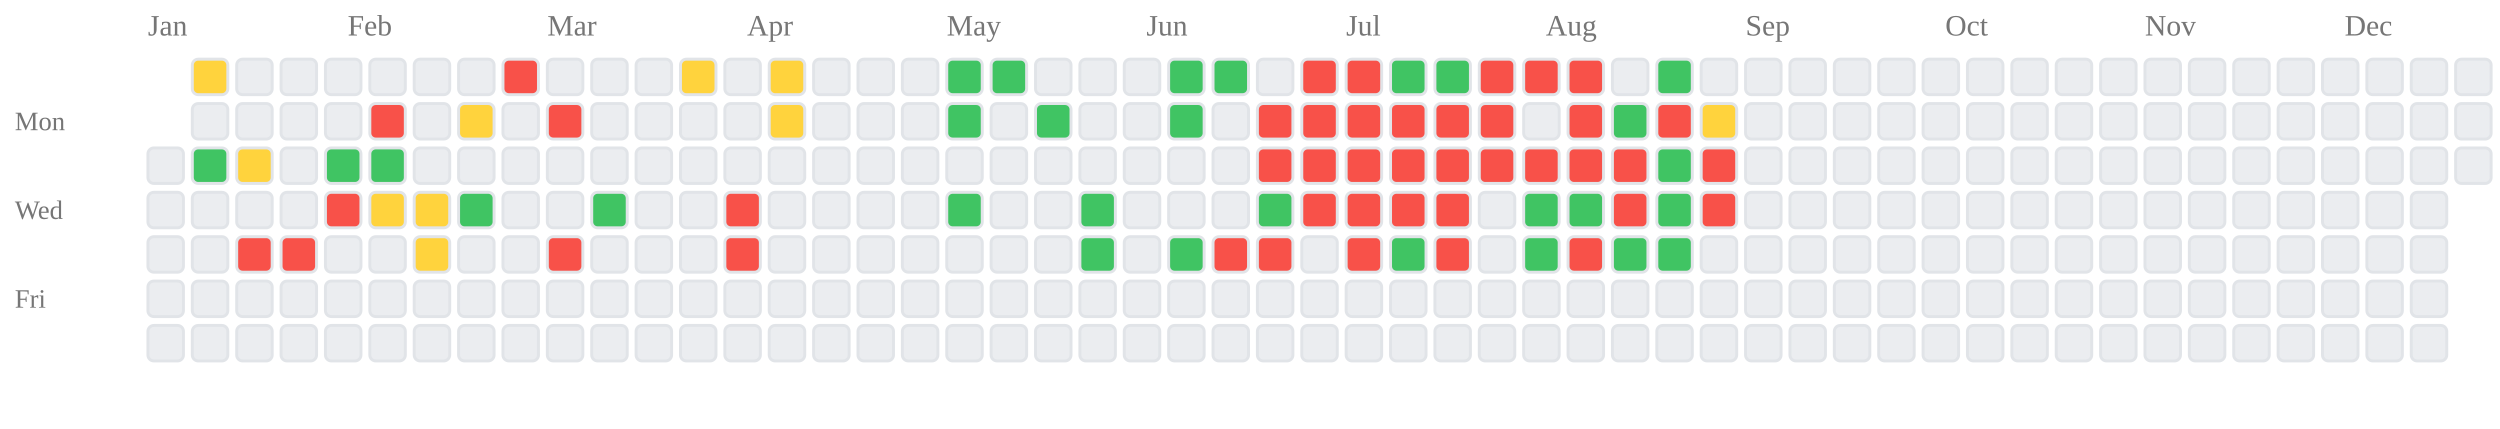
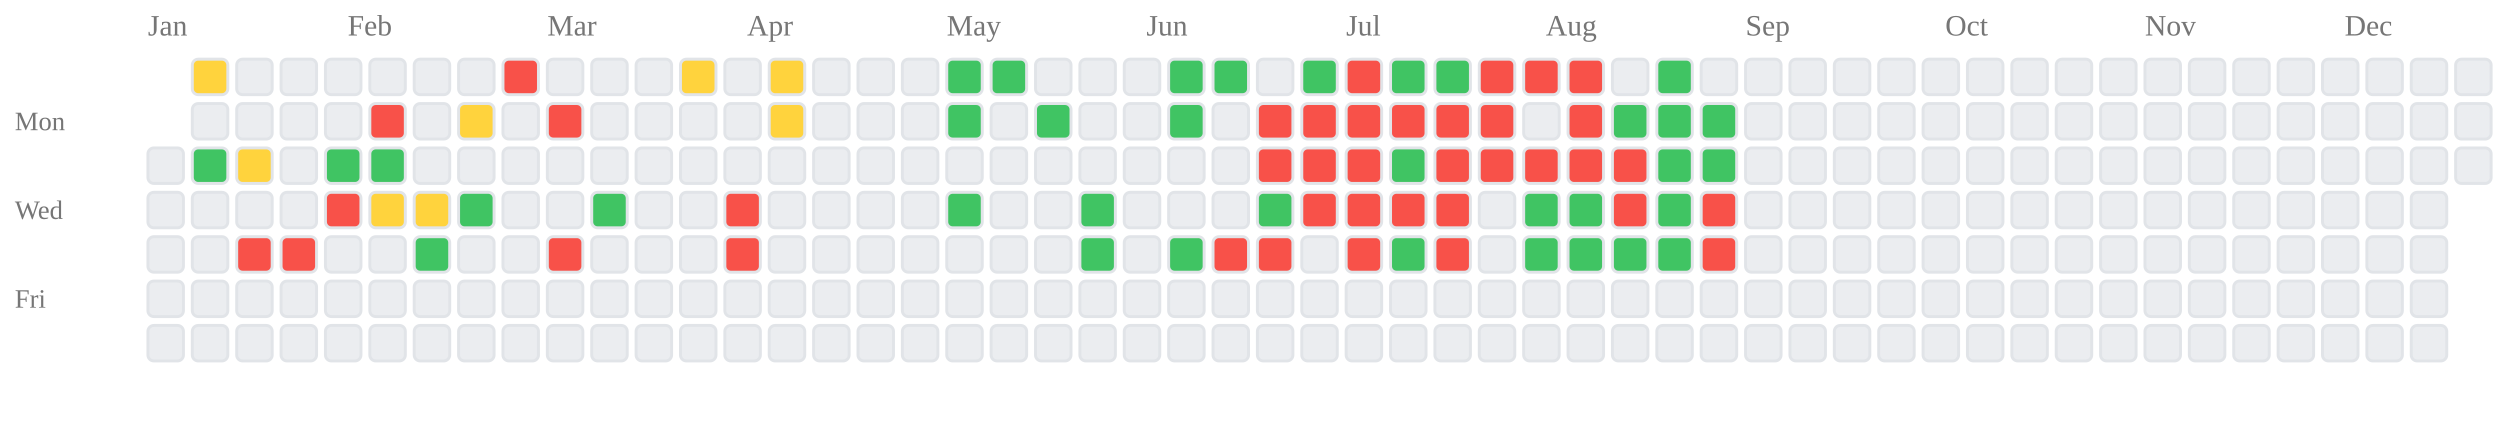
<svg xmlns="http://www.w3.org/2000/svg" width="845" height="145">
  <style>
        .month { font-size: 10px; fill: #767676; }
        .day { font-size: 9px; fill: #767676; }
        .cell { stroke: #e1e4e8; stroke-width: 1; }
        .cell-profit { fill: #40c463; }
        .cell-loss { fill: #f85149; }
        .cell-breakeven { fill: #ffd33d; }
        .cell-empty { fill: #ebedf0; }
    </style>
  <text x="50.0" y="12" class="month">Jan</text>
  <text x="117.5" y="12" class="month">Feb</text>
  <text x="185.0" y="12" class="month">Mar</text>
  <text x="252.5" y="12" class="month">Apr</text>
  <text x="320.0" y="12" class="month">May</text>
  <text x="387.5" y="12" class="month">Jun</text>
  <text x="455.0" y="12" class="month">Jul</text>
  <text x="522.5" y="12" class="month">Aug</text>
  <text x="590.0" y="12" class="month">Sep</text>
  <text x="657.5" y="12" class="month">Oct</text>
  <text x="725.0" y="12" class="month">Nov</text>
  <text x="792.5" y="12" class="month">Dec</text>
  <text x="5" y="44" class="day">Mon</text>
  <text x="5" y="74" class="day">Wed</text>
  <text x="5" y="104" class="day">Fri</text>
  <rect x="50" y="50" width="12" height="12" class="cell cell-empty" rx="2" ry="2" />
  <rect x="50" y="65" width="12" height="12" class="cell cell-empty" rx="2" ry="2" />
  <rect x="50" y="80" width="12" height="12" class="cell cell-empty" rx="2" ry="2" />
  <rect x="50" y="95" width="12" height="12" class="cell cell-empty" rx="2" ry="2" />
  <rect x="50" y="110" width="12" height="12" class="cell cell-empty" rx="2" ry="2" />
  <rect x="65" y="20" width="12" height="12" class="cell cell-breakeven" rx="2" ry="2" />
  <rect x="65" y="35" width="12" height="12" class="cell cell-empty" rx="2" ry="2" />
  <rect x="65" y="50" width="12" height="12" class="cell cell-profit" rx="2" ry="2" />
  <rect x="65" y="65" width="12" height="12" class="cell cell-empty" rx="2" ry="2" />
  <rect x="65" y="80" width="12" height="12" class="cell cell-empty" rx="2" ry="2" />
  <rect x="65" y="95" width="12" height="12" class="cell cell-empty" rx="2" ry="2" />
  <rect x="65" y="110" width="12" height="12" class="cell cell-empty" rx="2" ry="2" />
  <rect x="80" y="20" width="12" height="12" class="cell cell-empty" rx="2" ry="2" />
  <rect x="80" y="35" width="12" height="12" class="cell cell-empty" rx="2" ry="2" />
  <rect x="80" y="50" width="12" height="12" class="cell cell-breakeven" rx="2" ry="2" />
  <rect x="80" y="65" width="12" height="12" class="cell cell-empty" rx="2" ry="2" />
  <rect x="80" y="80" width="12" height="12" class="cell cell-loss" rx="2" ry="2" />
  <rect x="80" y="95" width="12" height="12" class="cell cell-empty" rx="2" ry="2" />
  <rect x="80" y="110" width="12" height="12" class="cell cell-empty" rx="2" ry="2" />
  <rect x="95" y="20" width="12" height="12" class="cell cell-empty" rx="2" ry="2" />
  <rect x="95" y="35" width="12" height="12" class="cell cell-empty" rx="2" ry="2" />
  <rect x="95" y="50" width="12" height="12" class="cell cell-empty" rx="2" ry="2" />
  <rect x="95" y="65" width="12" height="12" class="cell cell-empty" rx="2" ry="2" />
  <rect x="95" y="80" width="12" height="12" class="cell cell-loss" rx="2" ry="2" />
  <rect x="95" y="95" width="12" height="12" class="cell cell-empty" rx="2" ry="2" />
  <rect x="95" y="110" width="12" height="12" class="cell cell-empty" rx="2" ry="2" />
  <rect x="110" y="20" width="12" height="12" class="cell cell-empty" rx="2" ry="2" />
  <rect x="110" y="35" width="12" height="12" class="cell cell-empty" rx="2" ry="2" />
  <rect x="110" y="50" width="12" height="12" class="cell cell-profit" rx="2" ry="2" />
  <rect x="110" y="65" width="12" height="12" class="cell cell-loss" rx="2" ry="2" />
  <rect x="110" y="80" width="12" height="12" class="cell cell-empty" rx="2" ry="2" />
  <rect x="110" y="95" width="12" height="12" class="cell cell-empty" rx="2" ry="2" />
  <rect x="110" y="110" width="12" height="12" class="cell cell-empty" rx="2" ry="2" />
  <rect x="125" y="20" width="12" height="12" class="cell cell-empty" rx="2" ry="2" />
  <rect x="125" y="35" width="12" height="12" class="cell cell-loss" rx="2" ry="2" />
  <rect x="125" y="50" width="12" height="12" class="cell cell-profit" rx="2" ry="2" />
  <rect x="125" y="65" width="12" height="12" class="cell cell-breakeven" rx="2" ry="2" />
  <rect x="125" y="80" width="12" height="12" class="cell cell-empty" rx="2" ry="2" />
  <rect x="125" y="95" width="12" height="12" class="cell cell-empty" rx="2" ry="2" />
  <rect x="125" y="110" width="12" height="12" class="cell cell-empty" rx="2" ry="2" />
  <rect x="140" y="20" width="12" height="12" class="cell cell-empty" rx="2" ry="2" />
  <rect x="140" y="35" width="12" height="12" class="cell cell-empty" rx="2" ry="2" />
  <rect x="140" y="50" width="12" height="12" class="cell cell-empty" rx="2" ry="2" />
  <rect x="140" y="65" width="12" height="12" class="cell cell-breakeven" rx="2" ry="2" />
-   <rect x="140" y="80" width="12" height="12" class="cell cell-breakeven" rx="2" ry="2" />
+   <rect x="140" y="80" width="12" height="12" class="cell cell-profit" rx="2" ry="2" />
  <rect x="140" y="95" width="12" height="12" class="cell cell-empty" rx="2" ry="2" />
  <rect x="140" y="110" width="12" height="12" class="cell cell-empty" rx="2" ry="2" />
  <rect x="155" y="20" width="12" height="12" class="cell cell-empty" rx="2" ry="2" />
  <rect x="155" y="35" width="12" height="12" class="cell cell-breakeven" rx="2" ry="2" />
  <rect x="155" y="50" width="12" height="12" class="cell cell-empty" rx="2" ry="2" />
  <rect x="155" y="65" width="12" height="12" class="cell cell-profit" rx="2" ry="2" />
  <rect x="155" y="80" width="12" height="12" class="cell cell-empty" rx="2" ry="2" />
  <rect x="155" y="95" width="12" height="12" class="cell cell-empty" rx="2" ry="2" />
  <rect x="155" y="110" width="12" height="12" class="cell cell-empty" rx="2" ry="2" />
  <rect x="170" y="20" width="12" height="12" class="cell cell-loss" rx="2" ry="2" />
  <rect x="170" y="35" width="12" height="12" class="cell cell-empty" rx="2" ry="2" />
  <rect x="170" y="50" width="12" height="12" class="cell cell-empty" rx="2" ry="2" />
  <rect x="170" y="65" width="12" height="12" class="cell cell-empty" rx="2" ry="2" />
  <rect x="170" y="80" width="12" height="12" class="cell cell-empty" rx="2" ry="2" />
  <rect x="170" y="95" width="12" height="12" class="cell cell-empty" rx="2" ry="2" />
  <rect x="170" y="110" width="12" height="12" class="cell cell-empty" rx="2" ry="2" />
  <rect x="185" y="20" width="12" height="12" class="cell cell-empty" rx="2" ry="2" />
  <rect x="185" y="35" width="12" height="12" class="cell cell-loss" rx="2" ry="2" />
  <rect x="185" y="50" width="12" height="12" class="cell cell-empty" rx="2" ry="2" />
  <rect x="185" y="65" width="12" height="12" class="cell cell-empty" rx="2" ry="2" />
  <rect x="185" y="80" width="12" height="12" class="cell cell-loss" rx="2" ry="2" />
  <rect x="185" y="95" width="12" height="12" class="cell cell-empty" rx="2" ry="2" />
  <rect x="185" y="110" width="12" height="12" class="cell cell-empty" rx="2" ry="2" />
  <rect x="200" y="20" width="12" height="12" class="cell cell-empty" rx="2" ry="2" />
  <rect x="200" y="35" width="12" height="12" class="cell cell-empty" rx="2" ry="2" />
  <rect x="200" y="50" width="12" height="12" class="cell cell-empty" rx="2" ry="2" />
  <rect x="200" y="65" width="12" height="12" class="cell cell-profit" rx="2" ry="2" />
  <rect x="200" y="80" width="12" height="12" class="cell cell-empty" rx="2" ry="2" />
  <rect x="200" y="95" width="12" height="12" class="cell cell-empty" rx="2" ry="2" />
  <rect x="200" y="110" width="12" height="12" class="cell cell-empty" rx="2" ry="2" />
  <rect x="215" y="20" width="12" height="12" class="cell cell-empty" rx="2" ry="2" />
  <rect x="215" y="35" width="12" height="12" class="cell cell-empty" rx="2" ry="2" />
  <rect x="215" y="50" width="12" height="12" class="cell cell-empty" rx="2" ry="2" />
  <rect x="215" y="65" width="12" height="12" class="cell cell-empty" rx="2" ry="2" />
  <rect x="215" y="80" width="12" height="12" class="cell cell-empty" rx="2" ry="2" />
  <rect x="215" y="95" width="12" height="12" class="cell cell-empty" rx="2" ry="2" />
  <rect x="215" y="110" width="12" height="12" class="cell cell-empty" rx="2" ry="2" />
  <rect x="230" y="20" width="12" height="12" class="cell cell-breakeven" rx="2" ry="2" />
  <rect x="230" y="35" width="12" height="12" class="cell cell-empty" rx="2" ry="2" />
  <rect x="230" y="50" width="12" height="12" class="cell cell-empty" rx="2" ry="2" />
  <rect x="230" y="65" width="12" height="12" class="cell cell-empty" rx="2" ry="2" />
  <rect x="230" y="80" width="12" height="12" class="cell cell-empty" rx="2" ry="2" />
  <rect x="230" y="95" width="12" height="12" class="cell cell-empty" rx="2" ry="2" />
  <rect x="230" y="110" width="12" height="12" class="cell cell-empty" rx="2" ry="2" />
  <rect x="245" y="20" width="12" height="12" class="cell cell-empty" rx="2" ry="2" />
  <rect x="245" y="35" width="12" height="12" class="cell cell-empty" rx="2" ry="2" />
  <rect x="245" y="50" width="12" height="12" class="cell cell-empty" rx="2" ry="2" />
  <rect x="245" y="65" width="12" height="12" class="cell cell-loss" rx="2" ry="2" />
  <rect x="245" y="80" width="12" height="12" class="cell cell-loss" rx="2" ry="2" />
  <rect x="245" y="95" width="12" height="12" class="cell cell-empty" rx="2" ry="2" />
  <rect x="245" y="110" width="12" height="12" class="cell cell-empty" rx="2" ry="2" />
  <rect x="260" y="20" width="12" height="12" class="cell cell-breakeven" rx="2" ry="2" />
  <rect x="260" y="35" width="12" height="12" class="cell cell-breakeven" rx="2" ry="2" />
  <rect x="260" y="50" width="12" height="12" class="cell cell-empty" rx="2" ry="2" />
  <rect x="260" y="65" width="12" height="12" class="cell cell-empty" rx="2" ry="2" />
  <rect x="260" y="80" width="12" height="12" class="cell cell-empty" rx="2" ry="2" />
  <rect x="260" y="95" width="12" height="12" class="cell cell-empty" rx="2" ry="2" />
  <rect x="260" y="110" width="12" height="12" class="cell cell-empty" rx="2" ry="2" />
  <rect x="275" y="20" width="12" height="12" class="cell cell-empty" rx="2" ry="2" />
  <rect x="275" y="35" width="12" height="12" class="cell cell-empty" rx="2" ry="2" />
  <rect x="275" y="50" width="12" height="12" class="cell cell-empty" rx="2" ry="2" />
  <rect x="275" y="65" width="12" height="12" class="cell cell-empty" rx="2" ry="2" />
  <rect x="275" y="80" width="12" height="12" class="cell cell-empty" rx="2" ry="2" />
  <rect x="275" y="95" width="12" height="12" class="cell cell-empty" rx="2" ry="2" />
  <rect x="275" y="110" width="12" height="12" class="cell cell-empty" rx="2" ry="2" />
  <rect x="290" y="20" width="12" height="12" class="cell cell-empty" rx="2" ry="2" />
  <rect x="290" y="35" width="12" height="12" class="cell cell-empty" rx="2" ry="2" />
  <rect x="290" y="50" width="12" height="12" class="cell cell-empty" rx="2" ry="2" />
  <rect x="290" y="65" width="12" height="12" class="cell cell-empty" rx="2" ry="2" />
  <rect x="290" y="80" width="12" height="12" class="cell cell-empty" rx="2" ry="2" />
  <rect x="290" y="95" width="12" height="12" class="cell cell-empty" rx="2" ry="2" />
  <rect x="290" y="110" width="12" height="12" class="cell cell-empty" rx="2" ry="2" />
  <rect x="305" y="20" width="12" height="12" class="cell cell-empty" rx="2" ry="2" />
  <rect x="305" y="35" width="12" height="12" class="cell cell-empty" rx="2" ry="2" />
  <rect x="305" y="50" width="12" height="12" class="cell cell-empty" rx="2" ry="2" />
  <rect x="305" y="65" width="12" height="12" class="cell cell-empty" rx="2" ry="2" />
  <rect x="305" y="80" width="12" height="12" class="cell cell-empty" rx="2" ry="2" />
  <rect x="305" y="95" width="12" height="12" class="cell cell-empty" rx="2" ry="2" />
  <rect x="305" y="110" width="12" height="12" class="cell cell-empty" rx="2" ry="2" />
  <rect x="320" y="20" width="12" height="12" class="cell cell-profit" rx="2" ry="2" />
  <rect x="320" y="35" width="12" height="12" class="cell cell-profit" rx="2" ry="2" />
  <rect x="320" y="50" width="12" height="12" class="cell cell-empty" rx="2" ry="2" />
  <rect x="320" y="65" width="12" height="12" class="cell cell-profit" rx="2" ry="2" />
  <rect x="320" y="80" width="12" height="12" class="cell cell-empty" rx="2" ry="2" />
  <rect x="320" y="95" width="12" height="12" class="cell cell-empty" rx="2" ry="2" />
  <rect x="320" y="110" width="12" height="12" class="cell cell-empty" rx="2" ry="2" />
  <rect x="335" y="20" width="12" height="12" class="cell cell-profit" rx="2" ry="2" />
  <rect x="335" y="35" width="12" height="12" class="cell cell-empty" rx="2" ry="2" />
  <rect x="335" y="50" width="12" height="12" class="cell cell-empty" rx="2" ry="2" />
  <rect x="335" y="65" width="12" height="12" class="cell cell-empty" rx="2" ry="2" />
  <rect x="335" y="80" width="12" height="12" class="cell cell-empty" rx="2" ry="2" />
  <rect x="335" y="95" width="12" height="12" class="cell cell-empty" rx="2" ry="2" />
  <rect x="335" y="110" width="12" height="12" class="cell cell-empty" rx="2" ry="2" />
  <rect x="350" y="20" width="12" height="12" class="cell cell-empty" rx="2" ry="2" />
  <rect x="350" y="35" width="12" height="12" class="cell cell-profit" rx="2" ry="2" />
  <rect x="350" y="50" width="12" height="12" class="cell cell-empty" rx="2" ry="2" />
  <rect x="350" y="65" width="12" height="12" class="cell cell-empty" rx="2" ry="2" />
  <rect x="350" y="80" width="12" height="12" class="cell cell-empty" rx="2" ry="2" />
  <rect x="350" y="95" width="12" height="12" class="cell cell-empty" rx="2" ry="2" />
  <rect x="350" y="110" width="12" height="12" class="cell cell-empty" rx="2" ry="2" />
  <rect x="365" y="20" width="12" height="12" class="cell cell-empty" rx="2" ry="2" />
  <rect x="365" y="35" width="12" height="12" class="cell cell-empty" rx="2" ry="2" />
  <rect x="365" y="50" width="12" height="12" class="cell cell-empty" rx="2" ry="2" />
  <rect x="365" y="65" width="12" height="12" class="cell cell-profit" rx="2" ry="2" />
  <rect x="365" y="80" width="12" height="12" class="cell cell-profit" rx="2" ry="2" />
  <rect x="365" y="95" width="12" height="12" class="cell cell-empty" rx="2" ry="2" />
  <rect x="365" y="110" width="12" height="12" class="cell cell-empty" rx="2" ry="2" />
  <rect x="380" y="20" width="12" height="12" class="cell cell-empty" rx="2" ry="2" />
  <rect x="380" y="35" width="12" height="12" class="cell cell-empty" rx="2" ry="2" />
  <rect x="380" y="50" width="12" height="12" class="cell cell-empty" rx="2" ry="2" />
  <rect x="380" y="65" width="12" height="12" class="cell cell-empty" rx="2" ry="2" />
  <rect x="380" y="80" width="12" height="12" class="cell cell-empty" rx="2" ry="2" />
  <rect x="380" y="95" width="12" height="12" class="cell cell-empty" rx="2" ry="2" />
  <rect x="380" y="110" width="12" height="12" class="cell cell-empty" rx="2" ry="2" />
  <rect x="395" y="20" width="12" height="12" class="cell cell-profit" rx="2" ry="2" />
  <rect x="395" y="35" width="12" height="12" class="cell cell-profit" rx="2" ry="2" />
  <rect x="395" y="50" width="12" height="12" class="cell cell-empty" rx="2" ry="2" />
  <rect x="395" y="65" width="12" height="12" class="cell cell-empty" rx="2" ry="2" />
  <rect x="395" y="80" width="12" height="12" class="cell cell-profit" rx="2" ry="2" />
  <rect x="395" y="95" width="12" height="12" class="cell cell-empty" rx="2" ry="2" />
  <rect x="395" y="110" width="12" height="12" class="cell cell-empty" rx="2" ry="2" />
  <rect x="410" y="20" width="12" height="12" class="cell cell-profit" rx="2" ry="2" />
  <rect x="410" y="35" width="12" height="12" class="cell cell-empty" rx="2" ry="2" />
  <rect x="410" y="50" width="12" height="12" class="cell cell-empty" rx="2" ry="2" />
  <rect x="410" y="65" width="12" height="12" class="cell cell-empty" rx="2" ry="2" />
  <rect x="410" y="80" width="12" height="12" class="cell cell-loss" rx="2" ry="2" />
  <rect x="410" y="95" width="12" height="12" class="cell cell-empty" rx="2" ry="2" />
  <rect x="410" y="110" width="12" height="12" class="cell cell-empty" rx="2" ry="2" />
  <rect x="425" y="20" width="12" height="12" class="cell cell-empty" rx="2" ry="2" />
  <rect x="425" y="35" width="12" height="12" class="cell cell-loss" rx="2" ry="2" />
  <rect x="425" y="50" width="12" height="12" class="cell cell-loss" rx="2" ry="2" />
  <rect x="425" y="65" width="12" height="12" class="cell cell-profit" rx="2" ry="2" />
  <rect x="425" y="80" width="12" height="12" class="cell cell-loss" rx="2" ry="2" />
  <rect x="425" y="95" width="12" height="12" class="cell cell-empty" rx="2" ry="2" />
  <rect x="425" y="110" width="12" height="12" class="cell cell-empty" rx="2" ry="2" />
-   <rect x="440" y="20" width="12" height="12" class="cell cell-loss" rx="2" ry="2" />
+   <rect x="440" y="20" width="12" height="12" class="cell cell-profit" rx="2" ry="2" />
  <rect x="440" y="35" width="12" height="12" class="cell cell-loss" rx="2" ry="2" />
  <rect x="440" y="50" width="12" height="12" class="cell cell-loss" rx="2" ry="2" />
  <rect x="440" y="65" width="12" height="12" class="cell cell-loss" rx="2" ry="2" />
  <rect x="440" y="80" width="12" height="12" class="cell cell-empty" rx="2" ry="2" />
  <rect x="440" y="95" width="12" height="12" class="cell cell-empty" rx="2" ry="2" />
  <rect x="440" y="110" width="12" height="12" class="cell cell-empty" rx="2" ry="2" />
  <rect x="455" y="20" width="12" height="12" class="cell cell-loss" rx="2" ry="2" />
  <rect x="455" y="35" width="12" height="12" class="cell cell-loss" rx="2" ry="2" />
  <rect x="455" y="50" width="12" height="12" class="cell cell-loss" rx="2" ry="2" />
  <rect x="455" y="65" width="12" height="12" class="cell cell-loss" rx="2" ry="2" />
  <rect x="455" y="80" width="12" height="12" class="cell cell-loss" rx="2" ry="2" />
  <rect x="455" y="95" width="12" height="12" class="cell cell-empty" rx="2" ry="2" />
  <rect x="455" y="110" width="12" height="12" class="cell cell-empty" rx="2" ry="2" />
  <rect x="470" y="20" width="12" height="12" class="cell cell-profit" rx="2" ry="2" />
  <rect x="470" y="35" width="12" height="12" class="cell cell-loss" rx="2" ry="2" />
-   <rect x="470" y="50" width="12" height="12" class="cell cell-loss" rx="2" ry="2" />
+   <rect x="470" y="50" width="12" height="12" class="cell cell-profit" rx="2" ry="2" />
  <rect x="470" y="65" width="12" height="12" class="cell cell-loss" rx="2" ry="2" />
  <rect x="470" y="80" width="12" height="12" class="cell cell-profit" rx="2" ry="2" />
  <rect x="470" y="95" width="12" height="12" class="cell cell-empty" rx="2" ry="2" />
  <rect x="470" y="110" width="12" height="12" class="cell cell-empty" rx="2" ry="2" />
  <rect x="485" y="20" width="12" height="12" class="cell cell-profit" rx="2" ry="2" />
  <rect x="485" y="35" width="12" height="12" class="cell cell-loss" rx="2" ry="2" />
  <rect x="485" y="50" width="12" height="12" class="cell cell-loss" rx="2" ry="2" />
  <rect x="485" y="65" width="12" height="12" class="cell cell-loss" rx="2" ry="2" />
  <rect x="485" y="80" width="12" height="12" class="cell cell-loss" rx="2" ry="2" />
  <rect x="485" y="95" width="12" height="12" class="cell cell-empty" rx="2" ry="2" />
  <rect x="485" y="110" width="12" height="12" class="cell cell-empty" rx="2" ry="2" />
  <rect x="500" y="20" width="12" height="12" class="cell cell-loss" rx="2" ry="2" />
  <rect x="500" y="35" width="12" height="12" class="cell cell-loss" rx="2" ry="2" />
  <rect x="500" y="50" width="12" height="12" class="cell cell-loss" rx="2" ry="2" />
  <rect x="500" y="65" width="12" height="12" class="cell cell-empty" rx="2" ry="2" />
  <rect x="500" y="80" width="12" height="12" class="cell cell-empty" rx="2" ry="2" />
  <rect x="500" y="95" width="12" height="12" class="cell cell-empty" rx="2" ry="2" />
  <rect x="500" y="110" width="12" height="12" class="cell cell-empty" rx="2" ry="2" />
  <rect x="515" y="20" width="12" height="12" class="cell cell-loss" rx="2" ry="2" />
  <rect x="515" y="35" width="12" height="12" class="cell cell-empty" rx="2" ry="2" />
  <rect x="515" y="50" width="12" height="12" class="cell cell-loss" rx="2" ry="2" />
  <rect x="515" y="65" width="12" height="12" class="cell cell-profit" rx="2" ry="2" />
  <rect x="515" y="80" width="12" height="12" class="cell cell-profit" rx="2" ry="2" />
  <rect x="515" y="95" width="12" height="12" class="cell cell-empty" rx="2" ry="2" />
  <rect x="515" y="110" width="12" height="12" class="cell cell-empty" rx="2" ry="2" />
  <rect x="530" y="20" width="12" height="12" class="cell cell-loss" rx="2" ry="2" />
  <rect x="530" y="35" width="12" height="12" class="cell cell-loss" rx="2" ry="2" />
  <rect x="530" y="50" width="12" height="12" class="cell cell-loss" rx="2" ry="2" />
  <rect x="530" y="65" width="12" height="12" class="cell cell-profit" rx="2" ry="2" />
-   <rect x="530" y="80" width="12" height="12" class="cell cell-loss" rx="2" ry="2" />
+   <rect x="530" y="80" width="12" height="12" class="cell cell-profit" rx="2" ry="2" />
  <rect x="530" y="95" width="12" height="12" class="cell cell-empty" rx="2" ry="2" />
  <rect x="530" y="110" width="12" height="12" class="cell cell-empty" rx="2" ry="2" />
  <rect x="545" y="20" width="12" height="12" class="cell cell-empty" rx="2" ry="2" />
  <rect x="545" y="35" width="12" height="12" class="cell cell-profit" rx="2" ry="2" />
  <rect x="545" y="50" width="12" height="12" class="cell cell-loss" rx="2" ry="2" />
  <rect x="545" y="65" width="12" height="12" class="cell cell-loss" rx="2" ry="2" />
  <rect x="545" y="80" width="12" height="12" class="cell cell-profit" rx="2" ry="2" />
  <rect x="545" y="95" width="12" height="12" class="cell cell-empty" rx="2" ry="2" />
  <rect x="545" y="110" width="12" height="12" class="cell cell-empty" rx="2" ry="2" />
  <rect x="560" y="20" width="12" height="12" class="cell cell-profit" rx="2" ry="2" />
-   <rect x="560" y="35" width="12" height="12" class="cell cell-loss" rx="2" ry="2" />
+   <rect x="560" y="35" width="12" height="12" class="cell cell-profit" rx="2" ry="2" />
  <rect x="560" y="50" width="12" height="12" class="cell cell-profit" rx="2" ry="2" />
  <rect x="560" y="65" width="12" height="12" class="cell cell-profit" rx="2" ry="2" />
  <rect x="560" y="80" width="12" height="12" class="cell cell-profit" rx="2" ry="2" />
  <rect x="560" y="95" width="12" height="12" class="cell cell-empty" rx="2" ry="2" />
  <rect x="560" y="110" width="12" height="12" class="cell cell-empty" rx="2" ry="2" />
  <rect x="575" y="20" width="12" height="12" class="cell cell-empty" rx="2" ry="2" />
-   <rect x="575" y="35" width="12" height="12" class="cell cell-breakeven" rx="2" ry="2" />
-   <rect x="575" y="50" width="12" height="12" class="cell cell-loss" rx="2" ry="2" />
+   <rect x="575" y="35" width="12" height="12" class="cell cell-profit" rx="2" ry="2" />
+   <rect x="575" y="50" width="12" height="12" class="cell cell-profit" rx="2" ry="2" />
  <rect x="575" y="65" width="12" height="12" class="cell cell-loss" rx="2" ry="2" />
-   <rect x="575" y="80" width="12" height="12" class="cell cell-empty" rx="2" ry="2" />
+   <rect x="575" y="80" width="12" height="12" class="cell cell-loss" rx="2" ry="2" />
  <rect x="575" y="95" width="12" height="12" class="cell cell-empty" rx="2" ry="2" />
  <rect x="575" y="110" width="12" height="12" class="cell cell-empty" rx="2" ry="2" />
  <rect x="590" y="20" width="12" height="12" class="cell cell-empty" rx="2" ry="2" />
  <rect x="590" y="35" width="12" height="12" class="cell cell-empty" rx="2" ry="2" />
  <rect x="590" y="50" width="12" height="12" class="cell cell-empty" rx="2" ry="2" />
  <rect x="590" y="65" width="12" height="12" class="cell cell-empty" rx="2" ry="2" />
  <rect x="590" y="80" width="12" height="12" class="cell cell-empty" rx="2" ry="2" />
  <rect x="590" y="95" width="12" height="12" class="cell cell-empty" rx="2" ry="2" />
  <rect x="590" y="110" width="12" height="12" class="cell cell-empty" rx="2" ry="2" />
  <rect x="605" y="20" width="12" height="12" class="cell cell-empty" rx="2" ry="2" />
  <rect x="605" y="35" width="12" height="12" class="cell cell-empty" rx="2" ry="2" />
  <rect x="605" y="50" width="12" height="12" class="cell cell-empty" rx="2" ry="2" />
  <rect x="605" y="65" width="12" height="12" class="cell cell-empty" rx="2" ry="2" />
  <rect x="605" y="80" width="12" height="12" class="cell cell-empty" rx="2" ry="2" />
  <rect x="605" y="95" width="12" height="12" class="cell cell-empty" rx="2" ry="2" />
  <rect x="605" y="110" width="12" height="12" class="cell cell-empty" rx="2" ry="2" />
  <rect x="620" y="20" width="12" height="12" class="cell cell-empty" rx="2" ry="2" />
  <rect x="620" y="35" width="12" height="12" class="cell cell-empty" rx="2" ry="2" />
  <rect x="620" y="50" width="12" height="12" class="cell cell-empty" rx="2" ry="2" />
  <rect x="620" y="65" width="12" height="12" class="cell cell-empty" rx="2" ry="2" />
  <rect x="620" y="80" width="12" height="12" class="cell cell-empty" rx="2" ry="2" />
  <rect x="620" y="95" width="12" height="12" class="cell cell-empty" rx="2" ry="2" />
  <rect x="620" y="110" width="12" height="12" class="cell cell-empty" rx="2" ry="2" />
  <rect x="635" y="20" width="12" height="12" class="cell cell-empty" rx="2" ry="2" />
  <rect x="635" y="35" width="12" height="12" class="cell cell-empty" rx="2" ry="2" />
  <rect x="635" y="50" width="12" height="12" class="cell cell-empty" rx="2" ry="2" />
  <rect x="635" y="65" width="12" height="12" class="cell cell-empty" rx="2" ry="2" />
  <rect x="635" y="80" width="12" height="12" class="cell cell-empty" rx="2" ry="2" />
  <rect x="635" y="95" width="12" height="12" class="cell cell-empty" rx="2" ry="2" />
  <rect x="635" y="110" width="12" height="12" class="cell cell-empty" rx="2" ry="2" />
  <rect x="650" y="20" width="12" height="12" class="cell cell-empty" rx="2" ry="2" />
  <rect x="650" y="35" width="12" height="12" class="cell cell-empty" rx="2" ry="2" />
  <rect x="650" y="50" width="12" height="12" class="cell cell-empty" rx="2" ry="2" />
  <rect x="650" y="65" width="12" height="12" class="cell cell-empty" rx="2" ry="2" />
  <rect x="650" y="80" width="12" height="12" class="cell cell-empty" rx="2" ry="2" />
  <rect x="650" y="95" width="12" height="12" class="cell cell-empty" rx="2" ry="2" />
  <rect x="650" y="110" width="12" height="12" class="cell cell-empty" rx="2" ry="2" />
  <rect x="665" y="20" width="12" height="12" class="cell cell-empty" rx="2" ry="2" />
  <rect x="665" y="35" width="12" height="12" class="cell cell-empty" rx="2" ry="2" />
  <rect x="665" y="50" width="12" height="12" class="cell cell-empty" rx="2" ry="2" />
  <rect x="665" y="65" width="12" height="12" class="cell cell-empty" rx="2" ry="2" />
  <rect x="665" y="80" width="12" height="12" class="cell cell-empty" rx="2" ry="2" />
  <rect x="665" y="95" width="12" height="12" class="cell cell-empty" rx="2" ry="2" />
  <rect x="665" y="110" width="12" height="12" class="cell cell-empty" rx="2" ry="2" />
  <rect x="680" y="20" width="12" height="12" class="cell cell-empty" rx="2" ry="2" />
  <rect x="680" y="35" width="12" height="12" class="cell cell-empty" rx="2" ry="2" />
  <rect x="680" y="50" width="12" height="12" class="cell cell-empty" rx="2" ry="2" />
  <rect x="680" y="65" width="12" height="12" class="cell cell-empty" rx="2" ry="2" />
  <rect x="680" y="80" width="12" height="12" class="cell cell-empty" rx="2" ry="2" />
  <rect x="680" y="95" width="12" height="12" class="cell cell-empty" rx="2" ry="2" />
  <rect x="680" y="110" width="12" height="12" class="cell cell-empty" rx="2" ry="2" />
  <rect x="695" y="20" width="12" height="12" class="cell cell-empty" rx="2" ry="2" />
  <rect x="695" y="35" width="12" height="12" class="cell cell-empty" rx="2" ry="2" />
  <rect x="695" y="50" width="12" height="12" class="cell cell-empty" rx="2" ry="2" />
  <rect x="695" y="65" width="12" height="12" class="cell cell-empty" rx="2" ry="2" />
  <rect x="695" y="80" width="12" height="12" class="cell cell-empty" rx="2" ry="2" />
  <rect x="695" y="95" width="12" height="12" class="cell cell-empty" rx="2" ry="2" />
  <rect x="695" y="110" width="12" height="12" class="cell cell-empty" rx="2" ry="2" />
  <rect x="710" y="20" width="12" height="12" class="cell cell-empty" rx="2" ry="2" />
  <rect x="710" y="35" width="12" height="12" class="cell cell-empty" rx="2" ry="2" />
  <rect x="710" y="50" width="12" height="12" class="cell cell-empty" rx="2" ry="2" />
  <rect x="710" y="65" width="12" height="12" class="cell cell-empty" rx="2" ry="2" />
  <rect x="710" y="80" width="12" height="12" class="cell cell-empty" rx="2" ry="2" />
  <rect x="710" y="95" width="12" height="12" class="cell cell-empty" rx="2" ry="2" />
  <rect x="710" y="110" width="12" height="12" class="cell cell-empty" rx="2" ry="2" />
  <rect x="725" y="20" width="12" height="12" class="cell cell-empty" rx="2" ry="2" />
  <rect x="725" y="35" width="12" height="12" class="cell cell-empty" rx="2" ry="2" />
  <rect x="725" y="50" width="12" height="12" class="cell cell-empty" rx="2" ry="2" />
  <rect x="725" y="65" width="12" height="12" class="cell cell-empty" rx="2" ry="2" />
  <rect x="725" y="80" width="12" height="12" class="cell cell-empty" rx="2" ry="2" />
  <rect x="725" y="95" width="12" height="12" class="cell cell-empty" rx="2" ry="2" />
  <rect x="725" y="110" width="12" height="12" class="cell cell-empty" rx="2" ry="2" />
  <rect x="740" y="20" width="12" height="12" class="cell cell-empty" rx="2" ry="2" />
  <rect x="740" y="35" width="12" height="12" class="cell cell-empty" rx="2" ry="2" />
  <rect x="740" y="50" width="12" height="12" class="cell cell-empty" rx="2" ry="2" />
  <rect x="740" y="65" width="12" height="12" class="cell cell-empty" rx="2" ry="2" />
  <rect x="740" y="80" width="12" height="12" class="cell cell-empty" rx="2" ry="2" />
  <rect x="740" y="95" width="12" height="12" class="cell cell-empty" rx="2" ry="2" />
  <rect x="740" y="110" width="12" height="12" class="cell cell-empty" rx="2" ry="2" />
  <rect x="755" y="20" width="12" height="12" class="cell cell-empty" rx="2" ry="2" />
  <rect x="755" y="35" width="12" height="12" class="cell cell-empty" rx="2" ry="2" />
  <rect x="755" y="50" width="12" height="12" class="cell cell-empty" rx="2" ry="2" />
  <rect x="755" y="65" width="12" height="12" class="cell cell-empty" rx="2" ry="2" />
  <rect x="755" y="80" width="12" height="12" class="cell cell-empty" rx="2" ry="2" />
  <rect x="755" y="95" width="12" height="12" class="cell cell-empty" rx="2" ry="2" />
  <rect x="755" y="110" width="12" height="12" class="cell cell-empty" rx="2" ry="2" />
  <rect x="770" y="20" width="12" height="12" class="cell cell-empty" rx="2" ry="2" />
  <rect x="770" y="35" width="12" height="12" class="cell cell-empty" rx="2" ry="2" />
  <rect x="770" y="50" width="12" height="12" class="cell cell-empty" rx="2" ry="2" />
  <rect x="770" y="65" width="12" height="12" class="cell cell-empty" rx="2" ry="2" />
  <rect x="770" y="80" width="12" height="12" class="cell cell-empty" rx="2" ry="2" />
  <rect x="770" y="95" width="12" height="12" class="cell cell-empty" rx="2" ry="2" />
  <rect x="770" y="110" width="12" height="12" class="cell cell-empty" rx="2" ry="2" />
  <rect x="785" y="20" width="12" height="12" class="cell cell-empty" rx="2" ry="2" />
  <rect x="785" y="35" width="12" height="12" class="cell cell-empty" rx="2" ry="2" />
  <rect x="785" y="50" width="12" height="12" class="cell cell-empty" rx="2" ry="2" />
  <rect x="785" y="65" width="12" height="12" class="cell cell-empty" rx="2" ry="2" />
  <rect x="785" y="80" width="12" height="12" class="cell cell-empty" rx="2" ry="2" />
  <rect x="785" y="95" width="12" height="12" class="cell cell-empty" rx="2" ry="2" />
  <rect x="785" y="110" width="12" height="12" class="cell cell-empty" rx="2" ry="2" />
  <rect x="800" y="20" width="12" height="12" class="cell cell-empty" rx="2" ry="2" />
  <rect x="800" y="35" width="12" height="12" class="cell cell-empty" rx="2" ry="2" />
  <rect x="800" y="50" width="12" height="12" class="cell cell-empty" rx="2" ry="2" />
  <rect x="800" y="65" width="12" height="12" class="cell cell-empty" rx="2" ry="2" />
  <rect x="800" y="80" width="12" height="12" class="cell cell-empty" rx="2" ry="2" />
  <rect x="800" y="95" width="12" height="12" class="cell cell-empty" rx="2" ry="2" />
  <rect x="800" y="110" width="12" height="12" class="cell cell-empty" rx="2" ry="2" />
  <rect x="815" y="20" width="12" height="12" class="cell cell-empty" rx="2" ry="2" />
  <rect x="815" y="35" width="12" height="12" class="cell cell-empty" rx="2" ry="2" />
  <rect x="815" y="50" width="12" height="12" class="cell cell-empty" rx="2" ry="2" />
  <rect x="815" y="65" width="12" height="12" class="cell cell-empty" rx="2" ry="2" />
  <rect x="815" y="80" width="12" height="12" class="cell cell-empty" rx="2" ry="2" />
  <rect x="815" y="95" width="12" height="12" class="cell cell-empty" rx="2" ry="2" />
  <rect x="815" y="110" width="12" height="12" class="cell cell-empty" rx="2" ry="2" />
  <rect x="830" y="20" width="12" height="12" class="cell cell-empty" rx="2" ry="2" />
  <rect x="830" y="35" width="12" height="12" class="cell cell-empty" rx="2" ry="2" />
  <rect x="830" y="50" width="12" height="12" class="cell cell-empty" rx="2" ry="2" />
</svg>
